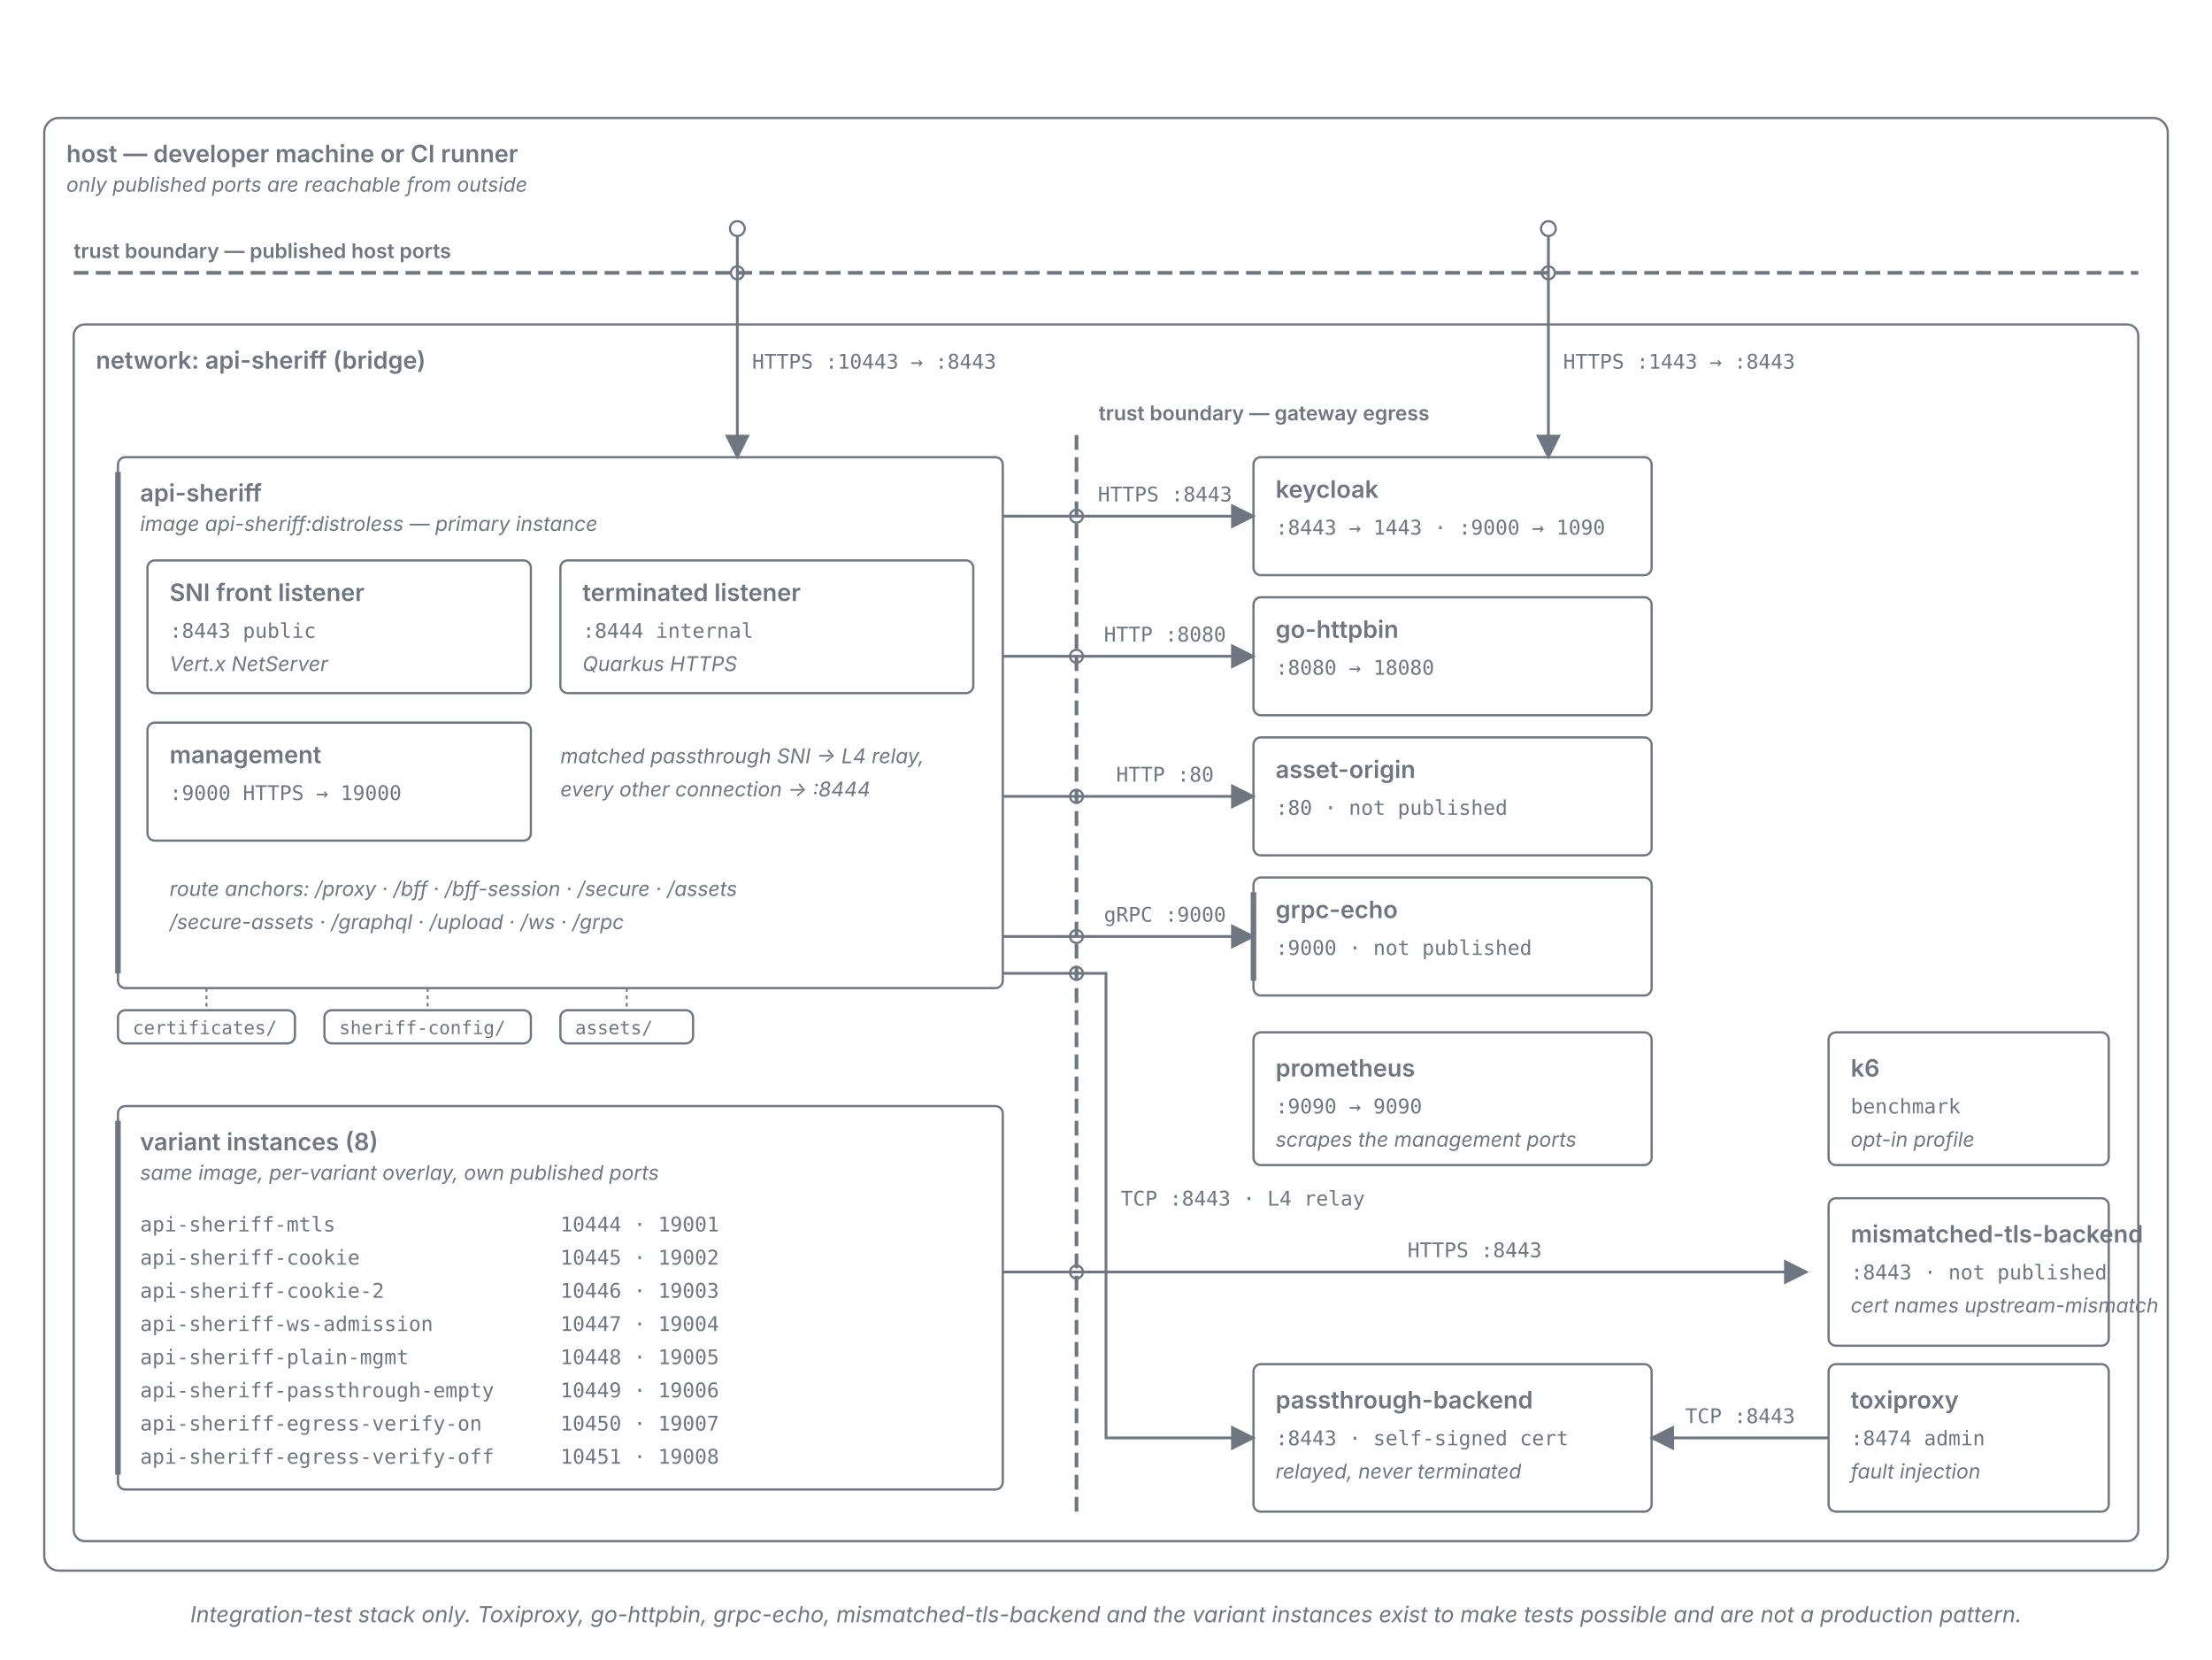
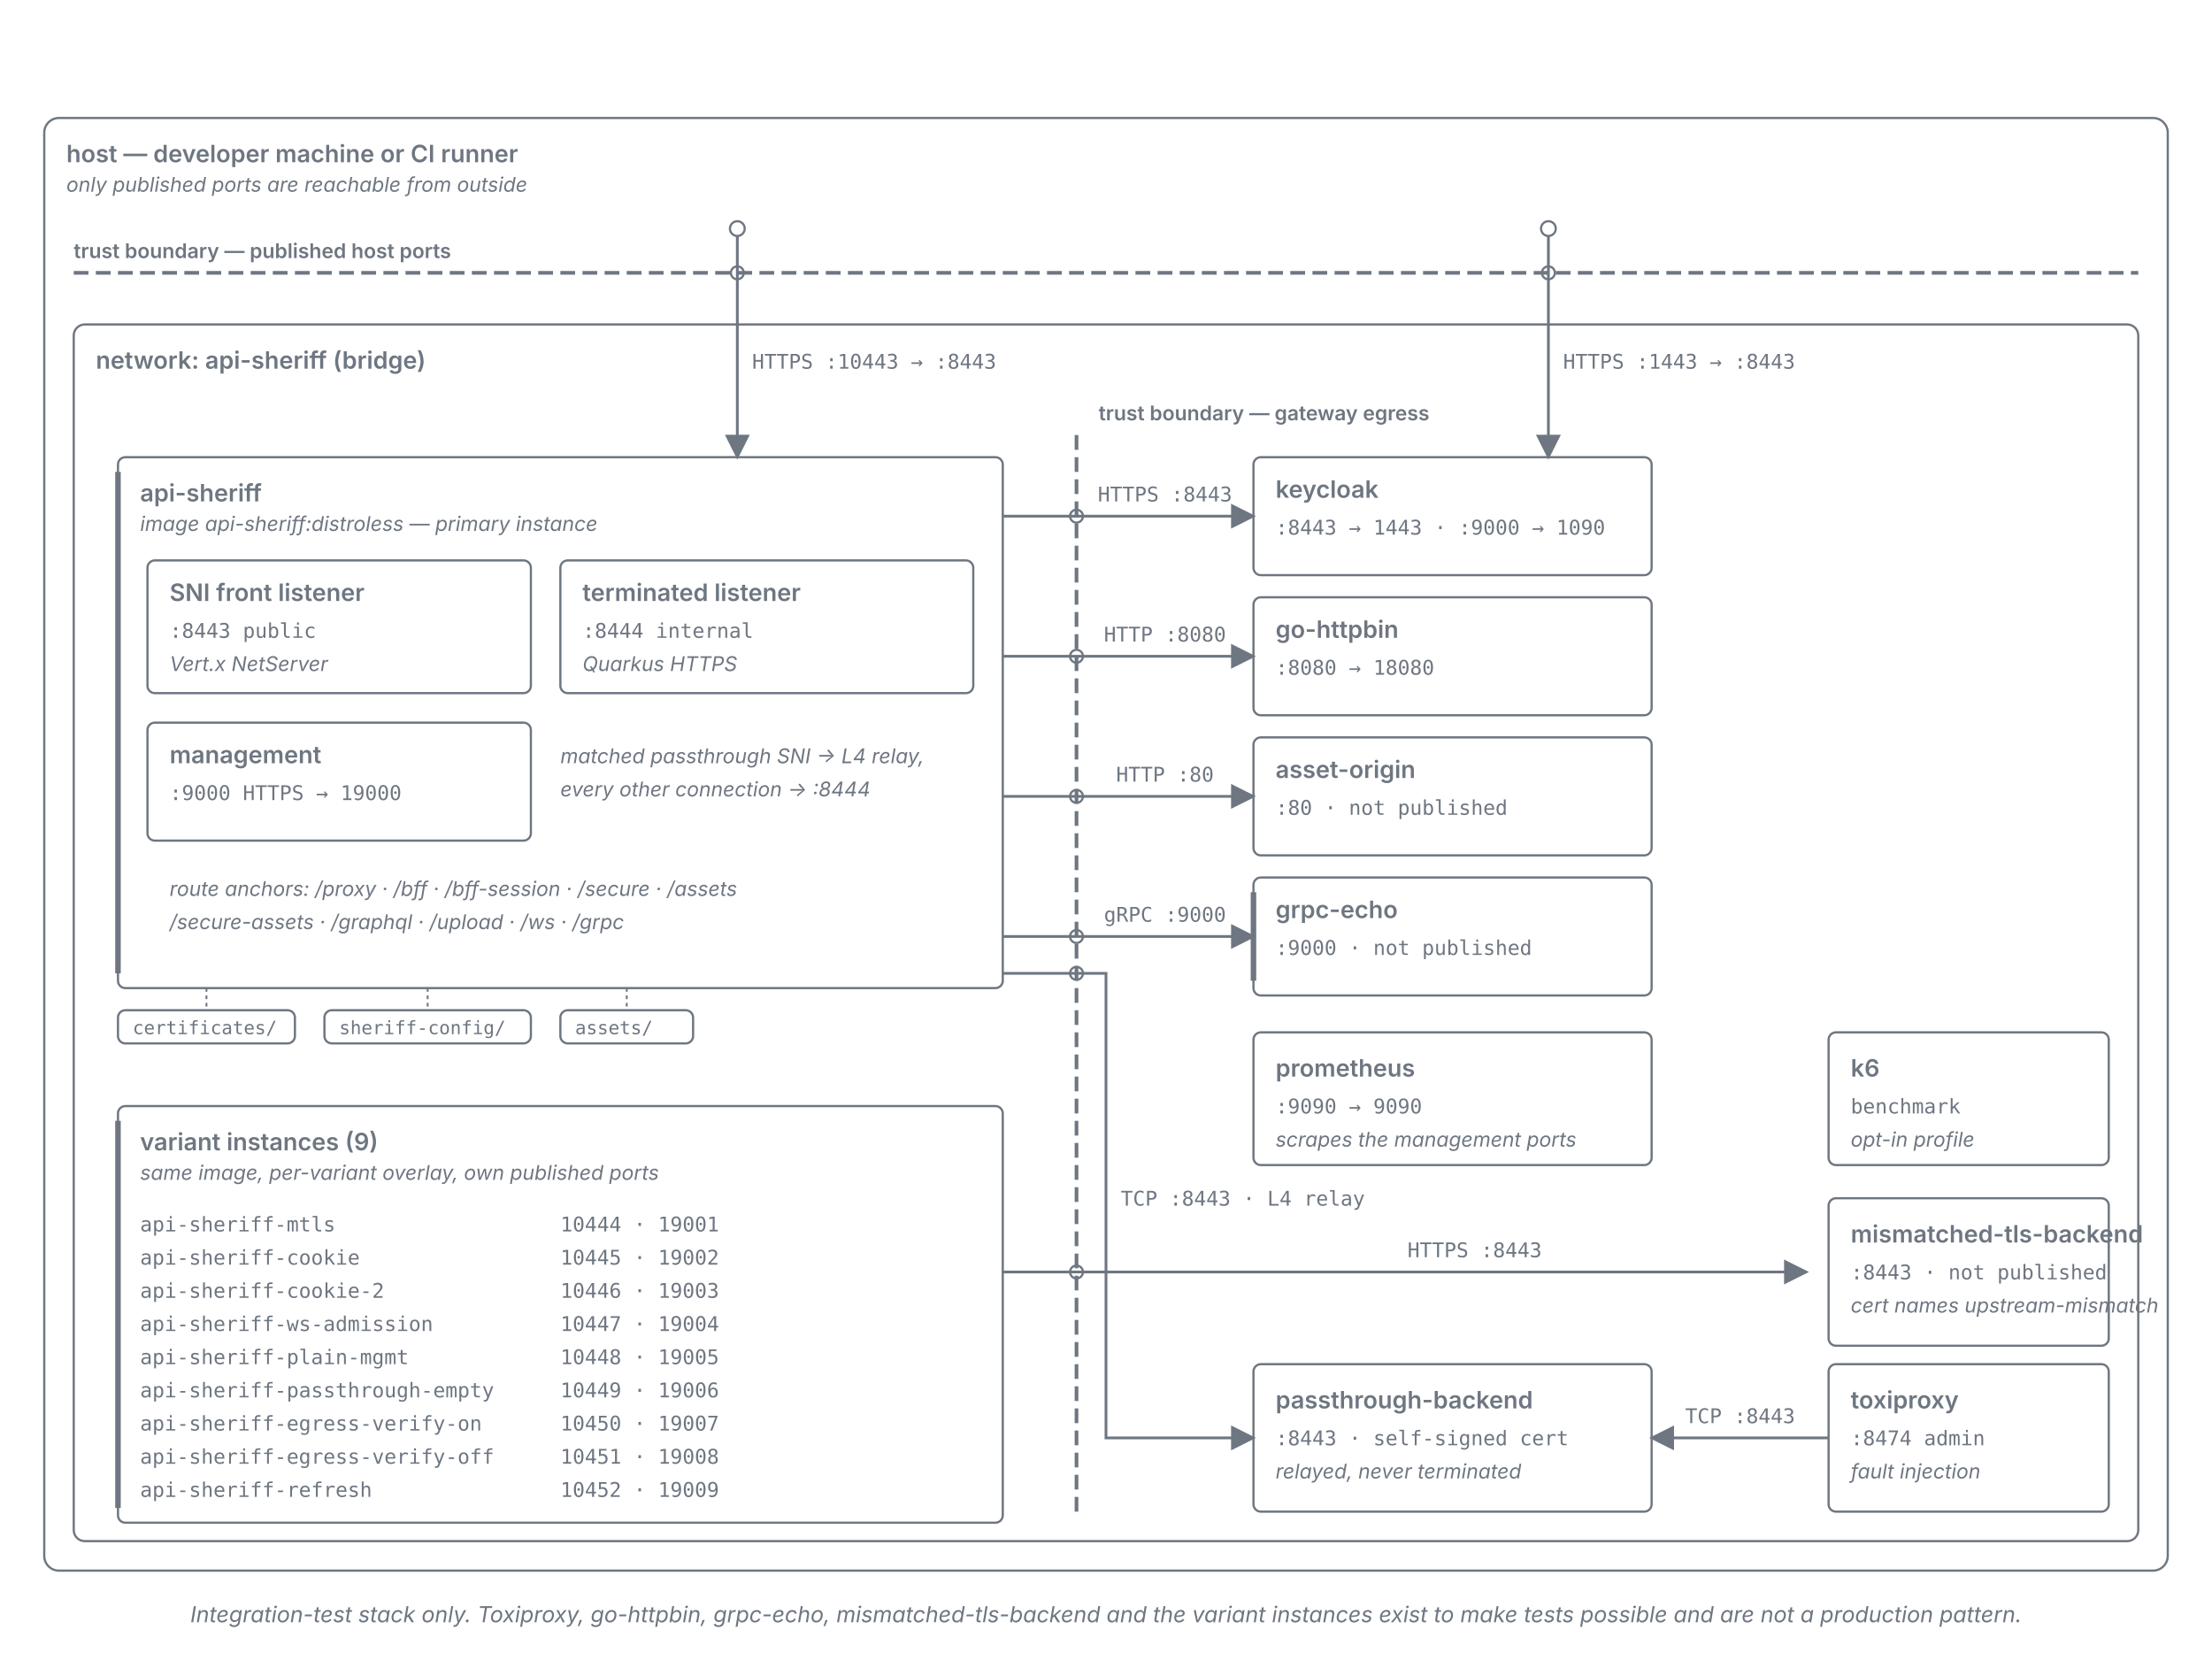
<svg xmlns="http://www.w3.org/2000/svg" viewBox="0 0 1200 900" role="img" aria-labelledby="title desc" font-family="ui-sans-serif, -apple-system, system-ui, 'Segoe UI', sans-serif">
  <defs>
    <marker id="arrow" viewBox="0 0 10 10" refX="9" refY="5" markerWidth="9" markerHeight="9" orient="auto">
      <path d="M0,0 L10,5 L0,10 z" class="arrow-fill" />
    </marker>
    <style>
      .stroke      { stroke: #6e7681; stroke-width: 1.2; fill: none; }
      .encl        { font-size: 13px; font-weight: 600; fill: #6e7681; }
      .encl-sub    { font-size: 11px; fill: #6e7681; font-style: italic; }
      .item        { font-size: 11px; fill: #6e7681; font-family: ui-monospace, "SF Mono", Menlo, Consolas, monospace; }
      .own-bar     { stroke: #6e7681; stroke-width: 3; }
      .trust       { stroke: #6e7681; stroke-width: 2; stroke-dasharray: 8 4; fill: none; }
      .trust-lbl   { font-size: 11px; font-weight: 600; fill: #6e7681; }
      .trust-cross { stroke: #6e7681; stroke-width: 1.2; fill: none; }
      .arrow       { stroke: #6e7681; stroke-width: 1.5; fill: none; }
      .arrow-fill  { fill: #6e7681; }
      .edge-lbl    { font-size: 11px; fill: #6e7681; text-anchor: middle; font-family: ui-monospace, "SF Mono", Menlo, Consolas, monospace; }
      .edge-lbl-l  { font-size: 11px; fill: #6e7681; font-family: ui-monospace, "SF Mono", Menlo, Consolas, monospace; }
      .mount-stem  { stroke: #6e7681; stroke-width: 1; stroke-dasharray: 2 2; fill: none; }
      .mount       { font-size: 10px; fill: #6e7681; font-family: ui-monospace, "SF Mono", Menlo, Consolas, monospace; }
      .caption     { font-size: 12px; fill: #6e7681; text-anchor: middle; font-style: italic; }
    </style>
  </defs>
  <rect class="stroke" x="24" y="64" width="1152" height="788" rx="8" />
  <text x="36" y="88" class="encl">host — developer machine or CI runner</text>
  <text x="36" y="104" class="encl-sub">only published ports are reachable from outside</text>
  <circle class="stroke" cx="400" cy="124" r="4" />
  <circle class="stroke" cx="840" cy="124" r="4" />
  <line class="trust" x1="40" y1="148" x2="1160" y2="148" />
  <text x="40" y="140" class="trust-lbl">trust boundary — published host ports</text>
  <rect class="stroke" x="40" y="176" width="1120" height="660" rx="6" />
  <text x="52" y="200" class="encl">network: api-sheriff (bridge)</text>
  <line class="trust" x1="584" y1="236" x2="584" y2="820" />
  <text x="596" y="228" class="trust-lbl">trust boundary — gateway egress</text>
  <line class="arrow" x1="400" y1="128" x2="400" y2="248" marker-end="url(#arrow)" />
  <text x="408" y="200" class="edge-lbl-l">HTTPS :10443 → :8443</text>
  <circle class="trust-cross" cx="400" cy="148" r="3.5" />
  <line class="arrow" x1="840" y1="128" x2="840" y2="248" marker-end="url(#arrow)" />
  <text x="848" y="200" class="edge-lbl-l">HTTPS :1443 → :8443</text>
  <circle class="trust-cross" cx="840" cy="148" r="3.5" />
  <rect class="stroke" x="64" y="248" width="480" height="288" rx="4" />
  <line class="own-bar" x1="64" y1="256" x2="64" y2="528" />
  <text x="76" y="272" class="encl">api-sheriff</text>
  <text x="76" y="288" class="encl-sub">image api-sheriff:distroless — primary instance</text>
  <rect class="stroke" x="80" y="304" width="208" height="72" rx="4" />
  <text x="92" y="326" class="encl">SNI front listener</text>
  <text x="92" y="346" class="item">:8443 public</text>
  <text x="92" y="364" class="encl-sub">Vert.x NetServer</text>
  <rect class="stroke" x="304" y="304" width="224" height="72" rx="4" />
  <text x="316" y="326" class="encl">terminated listener</text>
  <text x="316" y="346" class="item">:8444 internal</text>
  <text x="316" y="364" class="encl-sub">Quarkus HTTPS</text>
  <rect class="stroke" x="80" y="392" width="208" height="64" rx="4" />
  <text x="92" y="414" class="encl">management</text>
  <text x="92" y="434" class="item">:9000 HTTPS → 19000</text>
  <text x="304" y="414" class="encl-sub">matched passthrough SNI → L4 relay,</text>
  <text x="304" y="432" class="encl-sub">every other connection → :8444</text>
  <text x="92" y="486" class="encl-sub">route anchors: /proxy · /bff · /bff-session · /secure · /assets</text>
  <text x="92" y="504" class="encl-sub">/secure-assets · /graphql · /upload · /ws · /grpc</text>
  <line class="mount-stem" x1="112" y1="536" x2="112" y2="548" />
  <rect class="stroke" x="64" y="548" width="96" height="18" rx="4" />
  <text x="72" y="561" class="mount">certificates/</text>
  <line class="mount-stem" x1="232" y1="536" x2="232" y2="548" />
  <rect class="stroke" x="176" y="548" width="112" height="18" rx="4" />
  <text x="184" y="561" class="mount">sheriff-config/</text>
  <line class="mount-stem" x1="340" y1="536" x2="340" y2="548" />
  <rect class="stroke" x="304" y="548" width="72" height="18" rx="4" />
  <text x="312" y="561" class="mount">assets/</text>
-   <rect class="stroke" x="64" y="600" width="480" height="208" rx="4" />
-   <line class="own-bar" x1="64" y1="608" x2="64" y2="800" />
-   <text x="76" y="624" class="encl">variant instances (8)</text>
+   <rect class="stroke" x="64" y="600" width="480" height="226" rx="4" />
+   <line class="own-bar" x1="64" y1="608" x2="64" y2="818" />
+   <text x="76" y="624" class="encl">variant instances (9)</text>
  <text x="76" y="640" class="encl-sub">same image, per-variant overlay, own published ports</text>
  <text x="76" y="668" class="item">api-sheriff-mtls</text>
  <text x="76" y="686" class="item">api-sheriff-cookie</text>
  <text x="76" y="704" class="item">api-sheriff-cookie-2</text>
  <text x="76" y="722" class="item">api-sheriff-ws-admission</text>
  <text x="76" y="740" class="item">api-sheriff-plain-mgmt</text>
  <text x="76" y="758" class="item">api-sheriff-passthrough-empty</text>
  <text x="76" y="776" class="item">api-sheriff-egress-verify-on</text>
  <text x="76" y="794" class="item">api-sheriff-egress-verify-off</text>
+   <text x="76" y="812" class="item">api-sheriff-refresh</text>
  <text x="304" y="668" class="item">10444 · 19001</text>
  <text x="304" y="686" class="item">10445 · 19002</text>
  <text x="304" y="704" class="item">10446 · 19003</text>
  <text x="304" y="722" class="item">10447 · 19004</text>
  <text x="304" y="740" class="item">10448 · 19005</text>
  <text x="304" y="758" class="item">10449 · 19006</text>
  <text x="304" y="776" class="item">10450 · 19007</text>
  <text x="304" y="794" class="item">10451 · 19008</text>
+   <text x="304" y="812" class="item">10452 · 19009</text>
  <rect class="stroke" x="680" y="248" width="216" height="64" rx="4" />
  <text x="692" y="270" class="encl">keycloak</text>
  <text x="692" y="290" class="item">:8443 → 1443 · :9000 → 1090</text>
  <rect class="stroke" x="680" y="324" width="216" height="64" rx="4" />
  <text x="692" y="346" class="encl">go-httpbin</text>
  <text x="692" y="366" class="item">:8080 → 18080</text>
  <rect class="stroke" x="680" y="400" width="216" height="64" rx="4" />
  <text x="692" y="422" class="encl">asset-origin</text>
  <text x="692" y="442" class="item">:80 · not published</text>
  <rect class="stroke" x="680" y="476" width="216" height="64" rx="4" />
  <line class="own-bar" x1="680" y1="484" x2="680" y2="532" />
  <text x="692" y="498" class="encl">grpc-echo</text>
  <text x="692" y="518" class="item">:9000 · not published</text>
  <line class="arrow" x1="544" y1="280" x2="680" y2="280" marker-end="url(#arrow)" />
  <text x="632" y="272" class="edge-lbl">HTTPS :8443</text>
  <circle class="trust-cross" cx="584" cy="280" r="3.5" />
  <line class="arrow" x1="544" y1="356" x2="680" y2="356" marker-end="url(#arrow)" />
  <text x="632" y="348" class="edge-lbl">HTTP :8080</text>
  <circle class="trust-cross" cx="584" cy="356" r="3.5" />
  <line class="arrow" x1="544" y1="432" x2="680" y2="432" marker-end="url(#arrow)" />
  <text x="632" y="424" class="edge-lbl">HTTP :80</text>
  <circle class="trust-cross" cx="584" cy="432" r="3.5" />
  <line class="arrow" x1="544" y1="508" x2="680" y2="508" marker-end="url(#arrow)" />
  <text x="632" y="500" class="edge-lbl">gRPC :9000</text>
  <circle class="trust-cross" cx="584" cy="508" r="3.5" />
  <rect class="stroke" x="680" y="560" width="216" height="72" rx="4" />
  <text x="692" y="584" class="encl">prometheus</text>
  <text x="692" y="604" class="item">:9090 → 9090</text>
  <text x="692" y="622" class="encl-sub">scrapes the management ports</text>
  <rect class="stroke" x="992" y="560" width="152" height="72" rx="4" />
  <text x="1004" y="584" class="encl">k6</text>
  <text x="1004" y="604" class="item">benchmark</text>
  <text x="1004" y="622" class="encl-sub">opt-in profile</text>
  <rect class="stroke" x="680" y="740" width="216" height="80" rx="4" />
  <text x="692" y="764" class="encl">passthrough-backend</text>
  <text x="692" y="784" class="item">:8443 · self-signed cert</text>
  <text x="692" y="802" class="encl-sub">relayed, never terminated</text>
  <rect class="stroke" x="992" y="650" width="152" height="80" rx="4" />
  <text x="1004" y="674" class="encl">mismatched-tls-backend</text>
  <text x="1004" y="694" class="item">:8443 · not published</text>
  <text x="1004" y="712" class="encl-sub">cert names upstream-mismatch</text>
  <line class="arrow" x1="544" y1="690" x2="980" y2="690" marker-end="url(#arrow)" />
  <text x="800" y="682" class="edge-lbl">HTTPS :8443</text>
  <circle class="trust-cross" cx="584" cy="690" r="3.5" />
  <rect class="stroke" x="992" y="740" width="152" height="80" rx="4" />
  <text x="1004" y="764" class="encl">toxiproxy</text>
  <text x="1004" y="784" class="item">:8474 admin</text>
  <text x="1004" y="802" class="encl-sub">fault injection</text>
  <polyline class="arrow" points="544,528 600,528 600,780 680,780" marker-end="url(#arrow)" />
  <text x="608" y="654" class="edge-lbl-l">TCP :8443 · L4 relay</text>
  <circle class="trust-cross" cx="584" cy="528" r="3.5" />
  <line class="arrow" x1="992" y1="780" x2="896" y2="780" marker-end="url(#arrow)" />
  <text x="944" y="772" class="edge-lbl">TCP :8443</text>
  <text x="600" y="880" class="caption">Integration-test stack only. Toxiproxy, go-httpbin, grpc-echo, mismatched-tls-backend and the variant instances exist to make tests possible and are not a production pattern.</text>
</svg>
